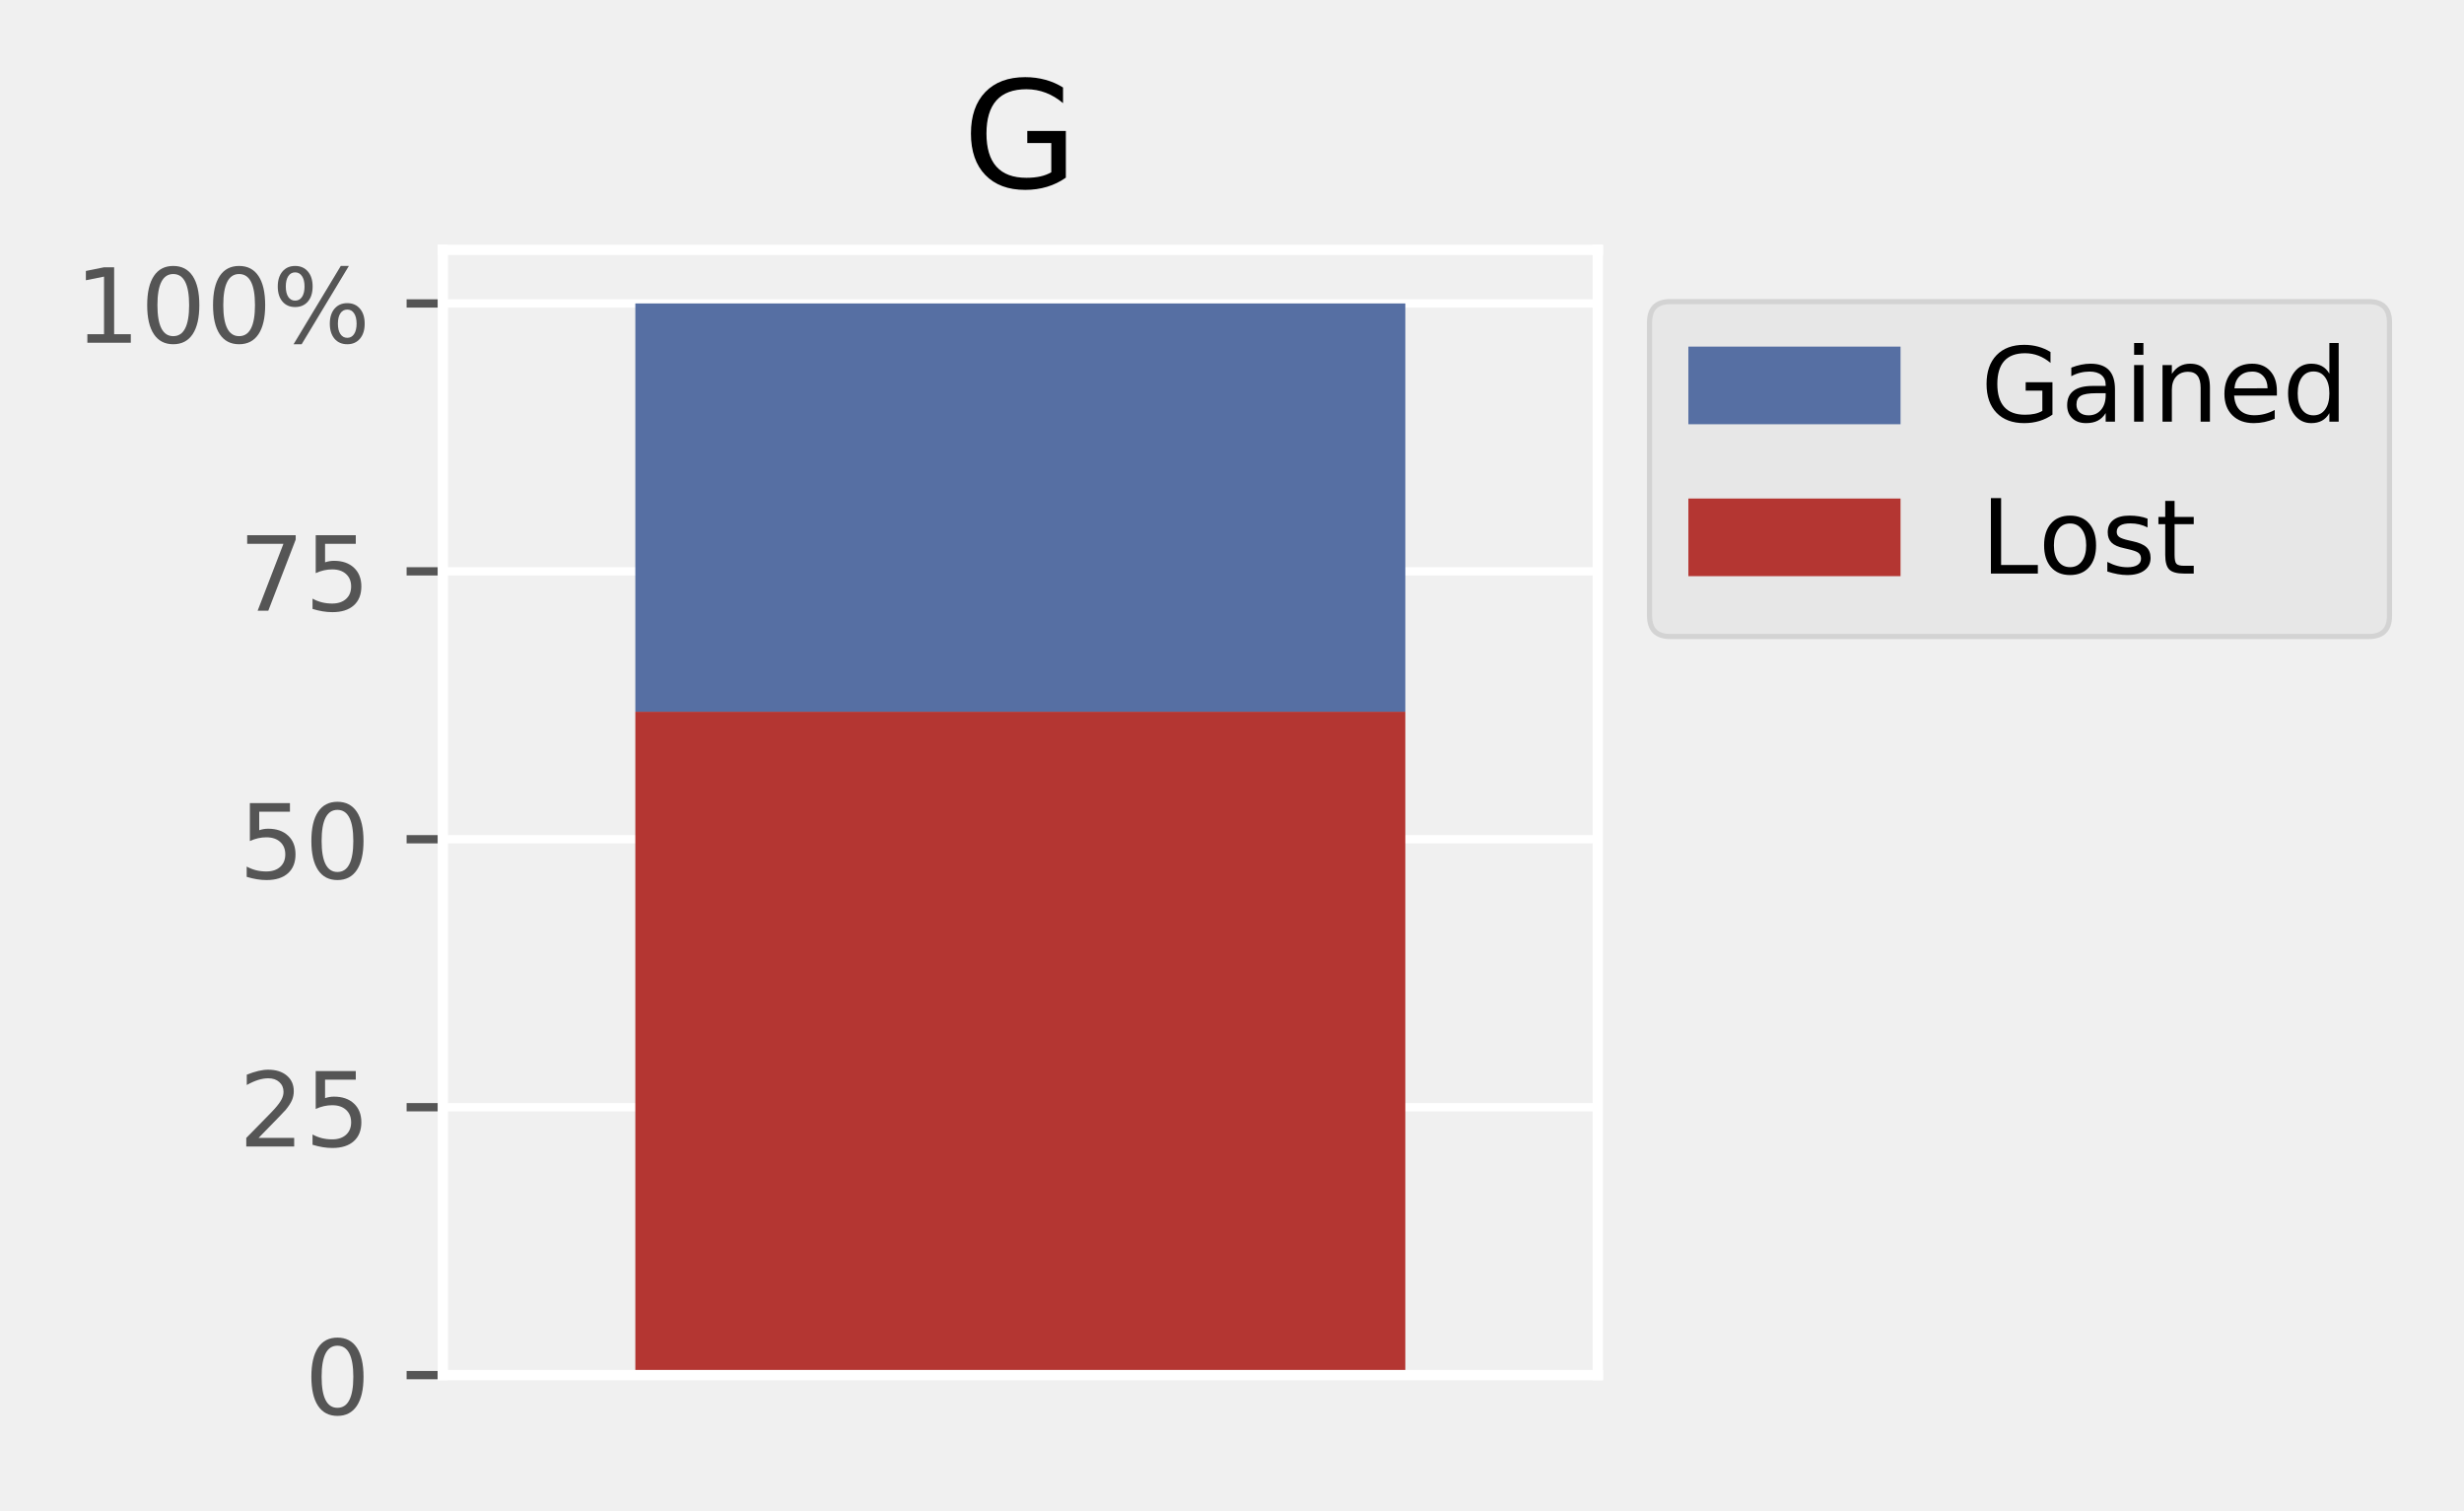
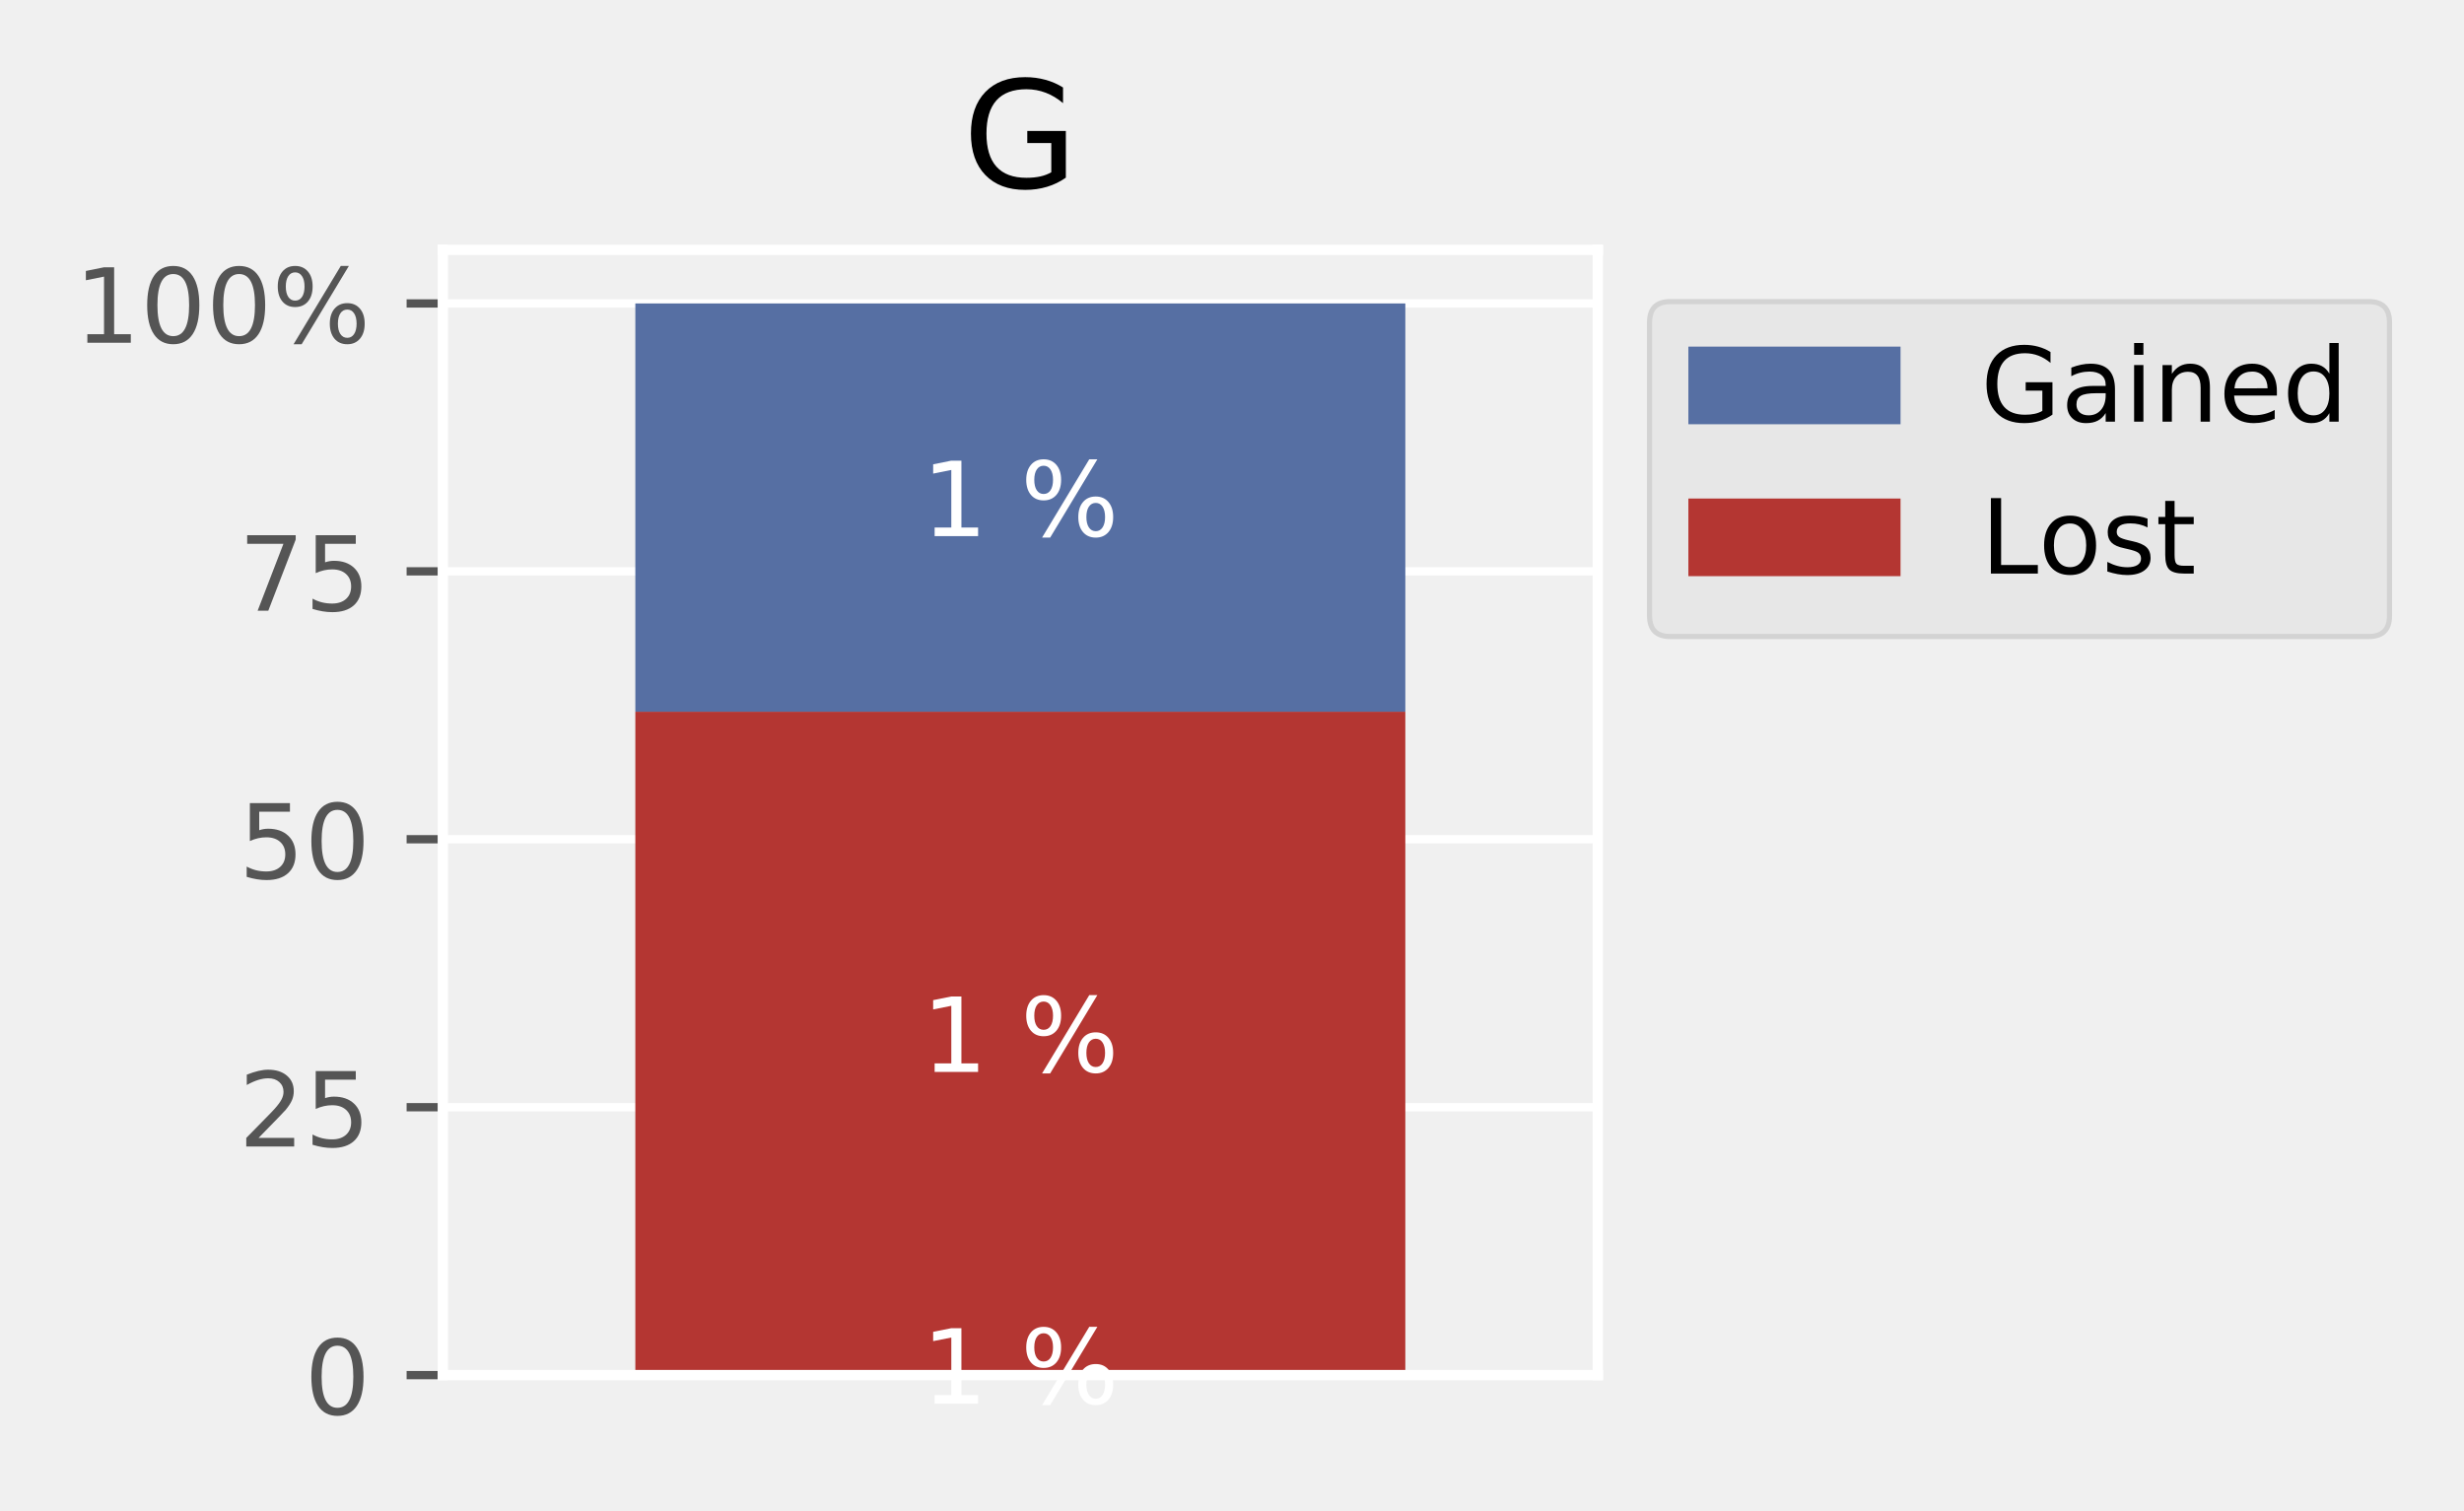
<svg xmlns="http://www.w3.org/2000/svg" xmlns:xlink="http://www.w3.org/1999/xlink" height="145.941pt" version="1.1" viewBox="0 0 238.083 145.941" width="238.083pt">
  <defs>
    <style type="text/css">
*{stroke-linecap:butt;stroke-linejoin:round;white-space:pre;}
  </style>
  </defs>
  <g id="figure_1">
    <g id="patch_1">
      <path d="M 0 145.941  L 238.083 145.941  L 238.083 0  L 0 0  z " style="fill:none;" />
    </g>
    <g id="axes_1">
      <g id="patch_2">
        <path d="M 42.789 132.862  L 154.389 132.862  L 154.389 24.142  L 42.789 24.142  z " style="fill:none;" />
      </g>
      <g id="matplotlib.axis_1" />
      <g id="matplotlib.axis_2">
        <g id="ytick_1">
          <g id="line2d_1">
-             <path clip-path="url(#p4471970eb8)" d="M 42.789 132.862  L 154.389 132.862  " style="fill:none;stroke:#ffffff;stroke-linecap:square;stroke-width:0.8;" />
+             <path clip-path="url(#p2784667e5a)" d="M 42.789 132.862  L 154.389 132.862  " style="fill:none;stroke:#ffffff;stroke-linecap:square;stroke-width:0.8;" />
          </g>
          <g id="line2d_2">
            <defs>
-               <path d="M 0 0  L -3.5 0  " id="m80e8d67124" style="stroke:#555555;stroke-width:0.8;" />
-             </defs>
-             <g>
-               <use style="fill:#555555;stroke:#555555;stroke-width:0.8;" x="42.789" xlink:href="#m80e8d67124" y="132.862" />
+               <path d="M 0 0  L -3.5 0  " id="ma61c67caae" style="stroke:#555555;stroke-width:0.8;" />
+             </defs>
+             <g>
+               <use style="fill:#555555;stroke:#555555;stroke-width:0.8;" x="42.789" xlink:href="#ma61c67caae" y="132.862" />
            </g>
          </g>
          <g id="text_1">
            <defs>
              <path d="M 31.781 66.406  Q 24.172 66.406 20.328 58.906  Q 16.5 51.422 16.5 36.375  Q 16.5 21.391 20.328 13.891  Q 24.172 6.391 31.781 6.391  Q 39.453 6.391 43.281 13.891  Q 47.125 21.391 47.125 36.375  Q 47.125 51.422 43.281 58.906  Q 39.453 66.406 31.781 66.406  z M 31.781 74.219  Q 44.047 74.219 50.516 64.516  Q 56.984 54.828 56.984 36.375  Q 56.984 17.969 50.516 8.266  Q 44.047 -1.422 31.781 -1.422  Q 19.531 -1.422 13.062 8.266  Q 6.594 17.969 6.594 36.375  Q 6.594 54.828 13.062 64.516  Q 19.531 74.219 31.781 74.219  z " id="DejaVuSans-48" />
            </defs>
            <g style="fill:#555555;" transform="translate(29.42656 136.661)scale(0.1 -0.1)">
              <use xlink:href="#DejaVuSans-48" />
            </g>
          </g>
        </g>
        <g id="ytick_2">
          <g id="line2d_3">
-             <path clip-path="url(#p4471970eb8)" d="M 42.789 106.976  L 154.389 106.976  " style="fill:none;stroke:#ffffff;stroke-linecap:square;stroke-width:0.8;" />
+             <path clip-path="url(#p2784667e5a)" d="M 42.789 106.976  L 154.389 106.976  " style="fill:none;stroke:#ffffff;stroke-linecap:square;stroke-width:0.8;" />
          </g>
          <g id="line2d_4">
            <g>
-               <use style="fill:#555555;stroke:#555555;stroke-width:0.8;" x="42.789" xlink:href="#m80e8d67124" y="106.976" />
+               <use style="fill:#555555;stroke:#555555;stroke-width:0.8;" x="42.789" xlink:href="#ma61c67caae" y="106.976" />
            </g>
          </g>
          <g id="text_2">
            <defs>
              <path d="M 19.188 8.297  L 53.609 8.297  L 53.609 0  L 7.328 0  L 7.328 8.297  Q 12.938 14.109 22.625 23.891  Q 32.328 33.688 34.812 36.531  Q 39.547 41.844 41.422 45.531  Q 43.312 49.219 43.312 52.781  Q 43.312 58.594 39.234 62.25  Q 35.156 65.922 28.609 65.922  Q 23.969 65.922 18.812 64.312  Q 13.672 62.703 7.812 59.422  L 7.812 69.391  Q 13.766 71.781 18.938 73  Q 24.125 74.219 28.422 74.219  Q 39.75 74.219 46.484 68.547  Q 53.219 62.891 53.219 53.422  Q 53.219 48.922 51.531 44.891  Q 49.859 40.875 45.406 35.406  Q 44.188 33.984 37.641 27.219  Q 31.109 20.453 19.188 8.297  z " id="DejaVuSans-50" />
              <path d="M 10.797 72.906  L 49.516 72.906  L 49.516 64.594  L 19.828 64.594  L 19.828 46.734  Q 21.969 47.469 24.109 47.828  Q 26.266 48.188 28.422 48.188  Q 40.625 48.188 47.75 41.5  Q 54.891 34.812 54.891 23.391  Q 54.891 11.625 47.562 5.094  Q 40.234 -1.422 26.906 -1.422  Q 22.312 -1.422 17.547 -0.641  Q 12.797 0.141 7.719 1.703  L 7.719 11.625  Q 12.109 9.234 16.797 8.062  Q 21.484 6.891 26.703 6.891  Q 35.156 6.891 40.078 11.328  Q 45.016 15.766 45.016 23.391  Q 45.016 31 40.078 35.438  Q 35.156 39.891 26.703 39.891  Q 22.75 39.891 18.812 39.016  Q 14.891 38.141 10.797 36.281  z " id="DejaVuSans-53" />
            </defs>
            <g style="fill:#555555;" transform="translate(23.06406 110.7753)scale(0.1 -0.1)">
              <use xlink:href="#DejaVuSans-50" />
              <use x="63.623" xlink:href="#DejaVuSans-53" />
            </g>
          </g>
        </g>
        <g id="ytick_3">
          <g id="line2d_5">
-             <path clip-path="url(#p4471970eb8)" d="M 42.789 81.09  L 154.389 81.09  " style="fill:none;stroke:#ffffff;stroke-linecap:square;stroke-width:0.8;" />
+             <path clip-path="url(#p2784667e5a)" d="M 42.789 81.09  L 154.389 81.09  " style="fill:none;stroke:#ffffff;stroke-linecap:square;stroke-width:0.8;" />
          </g>
          <g id="line2d_6">
            <g>
-               <use style="fill:#555555;stroke:#555555;stroke-width:0.8;" x="42.789" xlink:href="#m80e8d67124" y="81.09" />
+               <use style="fill:#555555;stroke:#555555;stroke-width:0.8;" x="42.789" xlink:href="#ma61c67caae" y="81.09" />
            </g>
          </g>
          <g id="text_3">
            <g style="fill:#555555;" transform="translate(23.06406 84.88954)scale(0.1 -0.1)">
              <use xlink:href="#DejaVuSans-53" />
              <use x="63.623" xlink:href="#DejaVuSans-48" />
            </g>
          </g>
        </g>
        <g id="ytick_4">
          <g id="line2d_7">
-             <path clip-path="url(#p4471970eb8)" d="M 42.789 55.205  L 154.389 55.205  " style="fill:none;stroke:#ffffff;stroke-linecap:square;stroke-width:0.8;" />
+             <path clip-path="url(#p2784667e5a)" d="M 42.789 55.205  L 154.389 55.205  " style="fill:none;stroke:#ffffff;stroke-linecap:square;stroke-width:0.8;" />
          </g>
          <g id="line2d_8">
            <g>
-               <use style="fill:#555555;stroke:#555555;stroke-width:0.8;" x="42.789" xlink:href="#m80e8d67124" y="55.205" />
+               <use style="fill:#555555;stroke:#555555;stroke-width:0.8;" x="42.789" xlink:href="#ma61c67caae" y="55.205" />
            </g>
          </g>
          <g id="text_4">
            <defs>
              <path d="M 8.203 72.906  L 55.078 72.906  L 55.078 68.703  L 28.609 0  L 18.312 0  L 43.219 64.594  L 8.203 64.594  z " id="DejaVuSans-55" />
            </defs>
            <g style="fill:#555555;" transform="translate(23.06406 59.00383)scale(0.1 -0.1)">
              <use xlink:href="#DejaVuSans-55" />
              <use x="63.623" xlink:href="#DejaVuSans-53" />
            </g>
          </g>
        </g>
        <g id="ytick_5">
          <g id="line2d_9">
-             <path clip-path="url(#p4471970eb8)" d="M 42.789 29.319  L 154.389 29.319  " style="fill:none;stroke:#ffffff;stroke-linecap:square;stroke-width:0.8;" />
+             <path clip-path="url(#p2784667e5a)" d="M 42.789 29.319  L 154.389 29.319  " style="fill:none;stroke:#ffffff;stroke-linecap:square;stroke-width:0.8;" />
          </g>
          <g id="line2d_10">
            <g>
-               <use style="fill:#555555;stroke:#555555;stroke-width:0.8;" x="42.789" xlink:href="#m80e8d67124" y="29.319" />
+               <use style="fill:#555555;stroke:#555555;stroke-width:0.8;" x="42.789" xlink:href="#ma61c67caae" y="29.319" />
            </g>
          </g>
          <g id="text_5">
            <defs>
              <path d="M 12.406 8.297  L 28.516 8.297  L 28.516 63.922  L 10.984 60.406  L 10.984 69.391  L 28.422 72.906  L 38.281 72.906  L 38.281 8.297  L 54.391 8.297  L 54.391 0  L 12.406 0  z " id="DejaVuSans-49" />
              <path d="M 72.703 32.078  Q 68.453 32.078 66.031 28.469  Q 63.625 24.859 63.625 18.406  Q 63.625 12.062 66.031 8.422  Q 68.453 4.781 72.703 4.781  Q 76.859 4.781 79.266 8.422  Q 81.688 12.062 81.688 18.406  Q 81.688 24.812 79.266 28.438  Q 76.859 32.078 72.703 32.078  z M 72.703 38.281  Q 80.422 38.281 84.953 32.906  Q 89.5 27.547 89.5 18.406  Q 89.5 9.281 84.938 3.922  Q 80.375 -1.422 72.703 -1.422  Q 64.891 -1.422 60.344 3.922  Q 55.812 9.281 55.812 18.406  Q 55.812 27.594 60.375 32.938  Q 64.938 38.281 72.703 38.281  z M 22.312 68.016  Q 18.109 68.016 15.688 64.375  Q 13.281 60.75 13.281 54.391  Q 13.281 47.953 15.672 44.328  Q 18.062 40.719 22.312 40.719  Q 26.562 40.719 28.969 44.328  Q 31.391 47.953 31.391 54.391  Q 31.391 60.688 28.953 64.344  Q 26.516 68.016 22.312 68.016  z M 66.406 74.219  L 74.219 74.219  L 28.609 -1.422  L 20.797 -1.422  z M 22.312 74.219  Q 30.031 74.219 34.609 68.875  Q 39.203 63.531 39.203 54.391  Q 39.203 45.172 34.641 39.844  Q 30.078 34.516 22.312 34.516  Q 14.547 34.516 10.031 39.859  Q 5.516 45.219 5.516 54.391  Q 5.516 63.484 10.047 68.844  Q 14.594 74.219 22.312 74.219  z " id="DejaVuSans-37" />
            </defs>
            <g style="fill:#555555;" transform="translate(7.2 33.11811)scale(0.1 -0.1)">
              <use xlink:href="#DejaVuSans-49" />
              <use x="63.623" xlink:href="#DejaVuSans-48" />
              <use x="127.246" xlink:href="#DejaVuSans-48" />
              <use x="190.869" xlink:href="#DejaVuSans-37" />
            </g>
          </g>
        </g>
      </g>
      <g id="patch_3">
-         <path clip-path="url(#p4471970eb8)" d="M 61.389 132.862  L 135.789 132.862  L 135.789 132.862  L 61.389 132.862  z " style="fill:#566fa3;" />
+         <path clip-path="url(#p2784667e5a)" d="M 61.389 132.862  L 135.789 132.862  L 135.789 132.862  L 61.389 132.862  z " style="fill:#566fa3;" />
      </g>
      <g id="patch_4">
-         <path clip-path="url(#p4471970eb8)" d="M 61.389 132.862  L 135.789 132.862  L 135.789 68.764  L 61.389 68.764  z " style="fill:#b43632;" />
+         <path clip-path="url(#p2784667e5a)" d="M 61.389 132.862  L 135.789 132.862  L 135.789 68.764  L 61.389 68.764  z " style="fill:#b43632;" />
      </g>
      <g id="patch_5">
-         <path clip-path="url(#p4471970eb8)" d="M 61.389 68.764  L 135.789 68.764  L 135.789 29.319  L 61.389 29.319  z " style="fill:#566fa3;" />
+         <path clip-path="url(#p2784667e5a)" d="M 61.389 68.764  L 135.789 68.764  L 135.789 29.319  L 61.389 29.319  z " style="fill:#566fa3;" />
      </g>
      <g id="patch_6">
        <path d="M 42.789 132.862  L 42.789 24.142  " style="fill:none;stroke:#ffffff;stroke-linecap:square;stroke-linejoin:miter;" />
      </g>
      <g id="patch_7">
        <path d="M 154.389 132.862  L 154.389 24.142  " style="fill:none;stroke:#ffffff;stroke-linecap:square;stroke-linejoin:miter;" />
      </g>
      <g id="patch_8">
        <path d="M 42.789 132.862  L 154.389 132.862  " style="fill:none;stroke:#ffffff;stroke-linecap:square;stroke-linejoin:miter;" />
      </g>
      <g id="patch_9">
        <path d="M 42.789 24.142  L 154.389 24.142  " style="fill:none;stroke:#ffffff;stroke-linecap:square;stroke-linejoin:miter;" />
      </g>
      <g id="text_6">
+         <defs>
+           <path id="DejaVuSans-32" />
+         </defs>
+         <g style="fill:#ffffff;" transform="translate(89.06797 135.6211)scale(0.1 -0.1)">
+           <use xlink:href="#DejaVuSans-49" />
+           <use x="63.623" xlink:href="#DejaVuSans-32" />
+           <use x="95.41" xlink:href="#DejaVuSans-37" />
+         </g>
+       </g>
+       <g id="text_7">
+         <g style="fill:#ffffff;" transform="translate(89.06797 103.5721)scale(0.1 -0.1)">
+           <use xlink:href="#DejaVuSans-49" />
+           <use x="63.623" xlink:href="#DejaVuSans-32" />
+           <use x="95.41" xlink:href="#DejaVuSans-37" />
+         </g>
+       </g>
+       <g id="text_8">
+         <g style="fill:#ffffff;" transform="translate(89.06797 51.80072)scale(0.1 -0.1)">
+           <use xlink:href="#DejaVuSans-49" />
+           <use x="63.623" xlink:href="#DejaVuSans-32" />
+           <use x="95.41" xlink:href="#DejaVuSans-37" />
+         </g>
+       </g>
+       <g id="text_9">
        <defs>
          <path d="M 59.516 10.406  L 59.516 29.984  L 43.406 29.984  L 43.406 38.094  L 69.281 38.094  L 69.281 6.781  Q 63.578 2.734 56.688 0.656  Q 49.812 -1.422 42 -1.422  Q 24.906 -1.422 15.25 8.562  Q 5.609 18.562 5.609 36.375  Q 5.609 54.25 15.25 64.234  Q 24.906 74.219 42 74.219  Q 49.125 74.219 55.547 72.453  Q 61.969 70.703 67.391 67.281  L 67.391 56.781  Q 61.922 61.422 55.766 63.766  Q 49.609 66.109 42.828 66.109  Q 29.438 66.109 22.719 58.641  Q 16.016 51.172 16.016 36.375  Q 16.016 21.625 22.719 14.156  Q 29.438 6.688 42.828 6.688  Q 48.047 6.688 52.141 7.594  Q 56.25 8.5 59.516 10.406  z " id="DejaVuSans-71" />
        </defs>
        <g transform="translate(93.01019 18.14175)scale(0.144 -0.144)">
          <use xlink:href="#DejaVuSans-71" />
        </g>
      </g>
      <g id="legend_1">
        <g id="patch_10">
          <path d="M 161.389 61.498  L 228.883 61.498  Q 230.883 61.498 230.883 59.498  L 230.883 31.142  Q 230.883 29.142 228.883 29.142  L 161.389 29.142  Q 159.389 29.142 159.389 31.142  L 159.389 59.498  Q 159.389 61.498 161.389 61.498  z " style="fill:#e5e5e5;opacity:0.8;stroke:#cccccc;stroke-linejoin:miter;stroke-width:0.5;" />
        </g>
        <g id="patch_11">
          <path d="M 163.389 40.74  L 183.389 40.74  L 183.389 33.74  L 163.389 33.74  z " style="fill:#566fa3;stroke:#566fa3;stroke-linejoin:miter;stroke-width:0.5;" />
        </g>
-         <g id="text_7">
+         <g id="text_10">
          <defs>
            <path d="M 34.281 27.484  Q 23.391 27.484 19.188 25  Q 14.984 22.516 14.984 16.5  Q 14.984 11.719 18.141 8.906  Q 21.297 6.109 26.703 6.109  Q 34.188 6.109 38.703 11.406  Q 43.219 16.703 43.219 25.484  L 43.219 27.484  z M 52.203 31.203  L 52.203 0  L 43.219 0  L 43.219 8.297  Q 40.141 3.328 35.547 0.953  Q 30.953 -1.422 24.312 -1.422  Q 15.922 -1.422 10.953 3.297  Q 6 8.016 6 15.922  Q 6 25.141 12.172 29.828  Q 18.359 34.516 30.609 34.516  L 43.219 34.516  L 43.219 35.406  Q 43.219 41.609 39.141 45  Q 35.062 48.391 27.688 48.391  Q 23 48.391 18.547 47.266  Q 14.109 46.141 10.016 43.891  L 10.016 52.203  Q 14.938 54.109 19.578 55.047  Q 24.219 56 28.609 56  Q 40.484 56 46.344 49.844  Q 52.203 43.703 52.203 31.203  z " id="DejaVuSans-97" />
            <path d="M 9.422 54.688  L 18.406 54.688  L 18.406 0  L 9.422 0  z M 9.422 75.984  L 18.406 75.984  L 18.406 64.594  L 9.422 64.594  z " id="DejaVuSans-105" />
            <path d="M 54.891 33.016  L 54.891 0  L 45.906 0  L 45.906 32.719  Q 45.906 40.484 42.875 44.328  Q 39.844 48.188 33.797 48.188  Q 26.516 48.188 22.312 43.547  Q 18.109 38.922 18.109 30.906  L 18.109 0  L 9.078 0  L 9.078 54.688  L 18.109 54.688  L 18.109 46.188  Q 21.344 51.125 25.703 53.562  Q 30.078 56 35.797 56  Q 45.219 56 50.047 50.172  Q 54.891 44.344 54.891 33.016  z " id="DejaVuSans-110" />
            <path d="M 56.203 29.594  L 56.203 25.203  L 14.891 25.203  Q 15.484 15.922 20.484 11.062  Q 25.484 6.203 34.422 6.203  Q 39.594 6.203 44.453 7.469  Q 49.312 8.734 54.109 11.281  L 54.109 2.781  Q 49.266 0.734 44.188 -0.344  Q 39.109 -1.422 33.891 -1.422  Q 20.797 -1.422 13.156 6.188  Q 5.516 13.812 5.516 26.812  Q 5.516 40.234 12.766 48.109  Q 20.016 56 32.328 56  Q 43.359 56 49.781 48.891  Q 56.203 41.797 56.203 29.594  z M 47.219 32.234  Q 47.125 39.594 43.094 43.984  Q 39.062 48.391 32.422 48.391  Q 24.906 48.391 20.391 44.141  Q 15.875 39.891 15.188 32.172  z " id="DejaVuSans-101" />
            <path d="M 45.406 46.391  L 45.406 75.984  L 54.391 75.984  L 54.391 0  L 45.406 0  L 45.406 8.203  Q 42.578 3.328 38.25 0.953  Q 33.938 -1.422 27.875 -1.422  Q 17.969 -1.422 11.734 6.484  Q 5.516 14.406 5.516 27.297  Q 5.516 40.188 11.734 48.094  Q 17.969 56 27.875 56  Q 33.938 56 38.25 53.625  Q 42.578 51.266 45.406 46.391  z M 14.797 27.297  Q 14.797 17.391 18.875 11.75  Q 22.953 6.109 30.078 6.109  Q 37.203 6.109 41.297 11.75  Q 45.406 17.391 45.406 27.297  Q 45.406 37.203 41.297 42.844  Q 37.203 48.484 30.078 48.484  Q 22.953 48.484 18.875 42.844  Q 14.797 37.203 14.797 27.297  z " id="DejaVuSans-100" />
          </defs>
          <g transform="translate(191.3891 40.74019)scale(0.1 -0.1)">
            <use xlink:href="#DejaVuSans-71" />
            <use x="77.49" xlink:href="#DejaVuSans-97" />
            <use x="138.77" xlink:href="#DejaVuSans-105" />
            <use x="166.553" xlink:href="#DejaVuSans-110" />
            <use x="229.932" xlink:href="#DejaVuSans-101" />
            <use x="291.455" xlink:href="#DejaVuSans-100" />
          </g>
        </g>
        <g id="patch_12">
          <path d="M 163.389 55.418  L 183.389 55.418  L 183.389 48.418  L 163.389 48.418  z " style="fill:#b43632;stroke:#b43632;stroke-linejoin:miter;stroke-width:0.5;" />
        </g>
-         <g id="text_8">
+         <g id="text_11">
          <defs>
            <path d="M 9.812 72.906  L 19.672 72.906  L 19.672 8.297  L 55.172 8.297  L 55.172 0  L 9.812 0  z " id="DejaVuSans-76" />
            <path d="M 30.609 48.391  Q 23.391 48.391 19.188 42.75  Q 14.984 37.109 14.984 27.297  Q 14.984 17.484 19.156 11.844  Q 23.344 6.203 30.609 6.203  Q 37.797 6.203 41.984 11.859  Q 46.188 17.531 46.188 27.297  Q 46.188 37.016 41.984 42.703  Q 37.797 48.391 30.609 48.391  z M 30.609 56  Q 42.328 56 49.016 48.375  Q 55.719 40.766 55.719 27.297  Q 55.719 13.875 49.016 6.219  Q 42.328 -1.422 30.609 -1.422  Q 18.844 -1.422 12.172 6.219  Q 5.516 13.875 5.516 27.297  Q 5.516 40.766 12.172 48.375  Q 18.844 56 30.609 56  z " id="DejaVuSans-111" />
            <path d="M 44.281 53.078  L 44.281 44.578  Q 40.484 46.531 36.375 47.5  Q 32.281 48.484 27.875 48.484  Q 21.188 48.484 17.844 46.438  Q 14.5 44.391 14.5 40.281  Q 14.5 37.156 16.891 35.375  Q 19.281 33.594 26.516 31.984  L 29.594 31.297  Q 39.156 29.25 43.188 25.516  Q 47.219 21.781 47.219 15.094  Q 47.219 7.469 41.188 3.016  Q 35.156 -1.422 24.609 -1.422  Q 20.219 -1.422 15.453 -0.562  Q 10.688 0.297 5.422 2  L 5.422 11.281  Q 10.406 8.688 15.234 7.391  Q 20.062 6.109 24.812 6.109  Q 31.156 6.109 34.562 8.281  Q 37.984 10.453 37.984 14.406  Q 37.984 18.062 35.516 20.016  Q 33.062 21.969 24.703 23.781  L 21.578 24.516  Q 13.234 26.266 9.516 29.906  Q 5.812 33.547 5.812 39.891  Q 5.812 47.609 11.281 51.797  Q 16.75 56 26.812 56  Q 31.781 56 36.172 55.266  Q 40.578 54.547 44.281 53.078  z " id="DejaVuSans-115" />
            <path d="M 18.312 70.219  L 18.312 54.688  L 36.812 54.688  L 36.812 47.703  L 18.312 47.703  L 18.312 18.016  Q 18.312 11.328 20.141 9.422  Q 21.969 7.516 27.594 7.516  L 36.812 7.516  L 36.812 0  L 27.594 0  Q 17.188 0 13.234 3.875  Q 9.281 7.766 9.281 18.016  L 9.281 47.703  L 2.688 47.703  L 2.688 54.688  L 9.281 54.688  L 9.281 70.219  z " id="DejaVuSans-116" />
          </defs>
          <g transform="translate(191.3891 55.41831)scale(0.1 -0.1)">
            <use xlink:href="#DejaVuSans-76" />
            <use x="55.697" xlink:href="#DejaVuSans-111" />
            <use x="116.879" xlink:href="#DejaVuSans-115" />
            <use x="168.979" xlink:href="#DejaVuSans-116" />
          </g>
        </g>
      </g>
    </g>
  </g>
  <defs>
-     <clipPath id="p4471970eb8">
+     <clipPath id="p2784667e5a">
      <rect height="108.72" width="111.6" x="42.789" y="24.142" />
    </clipPath>
  </defs>
</svg>
